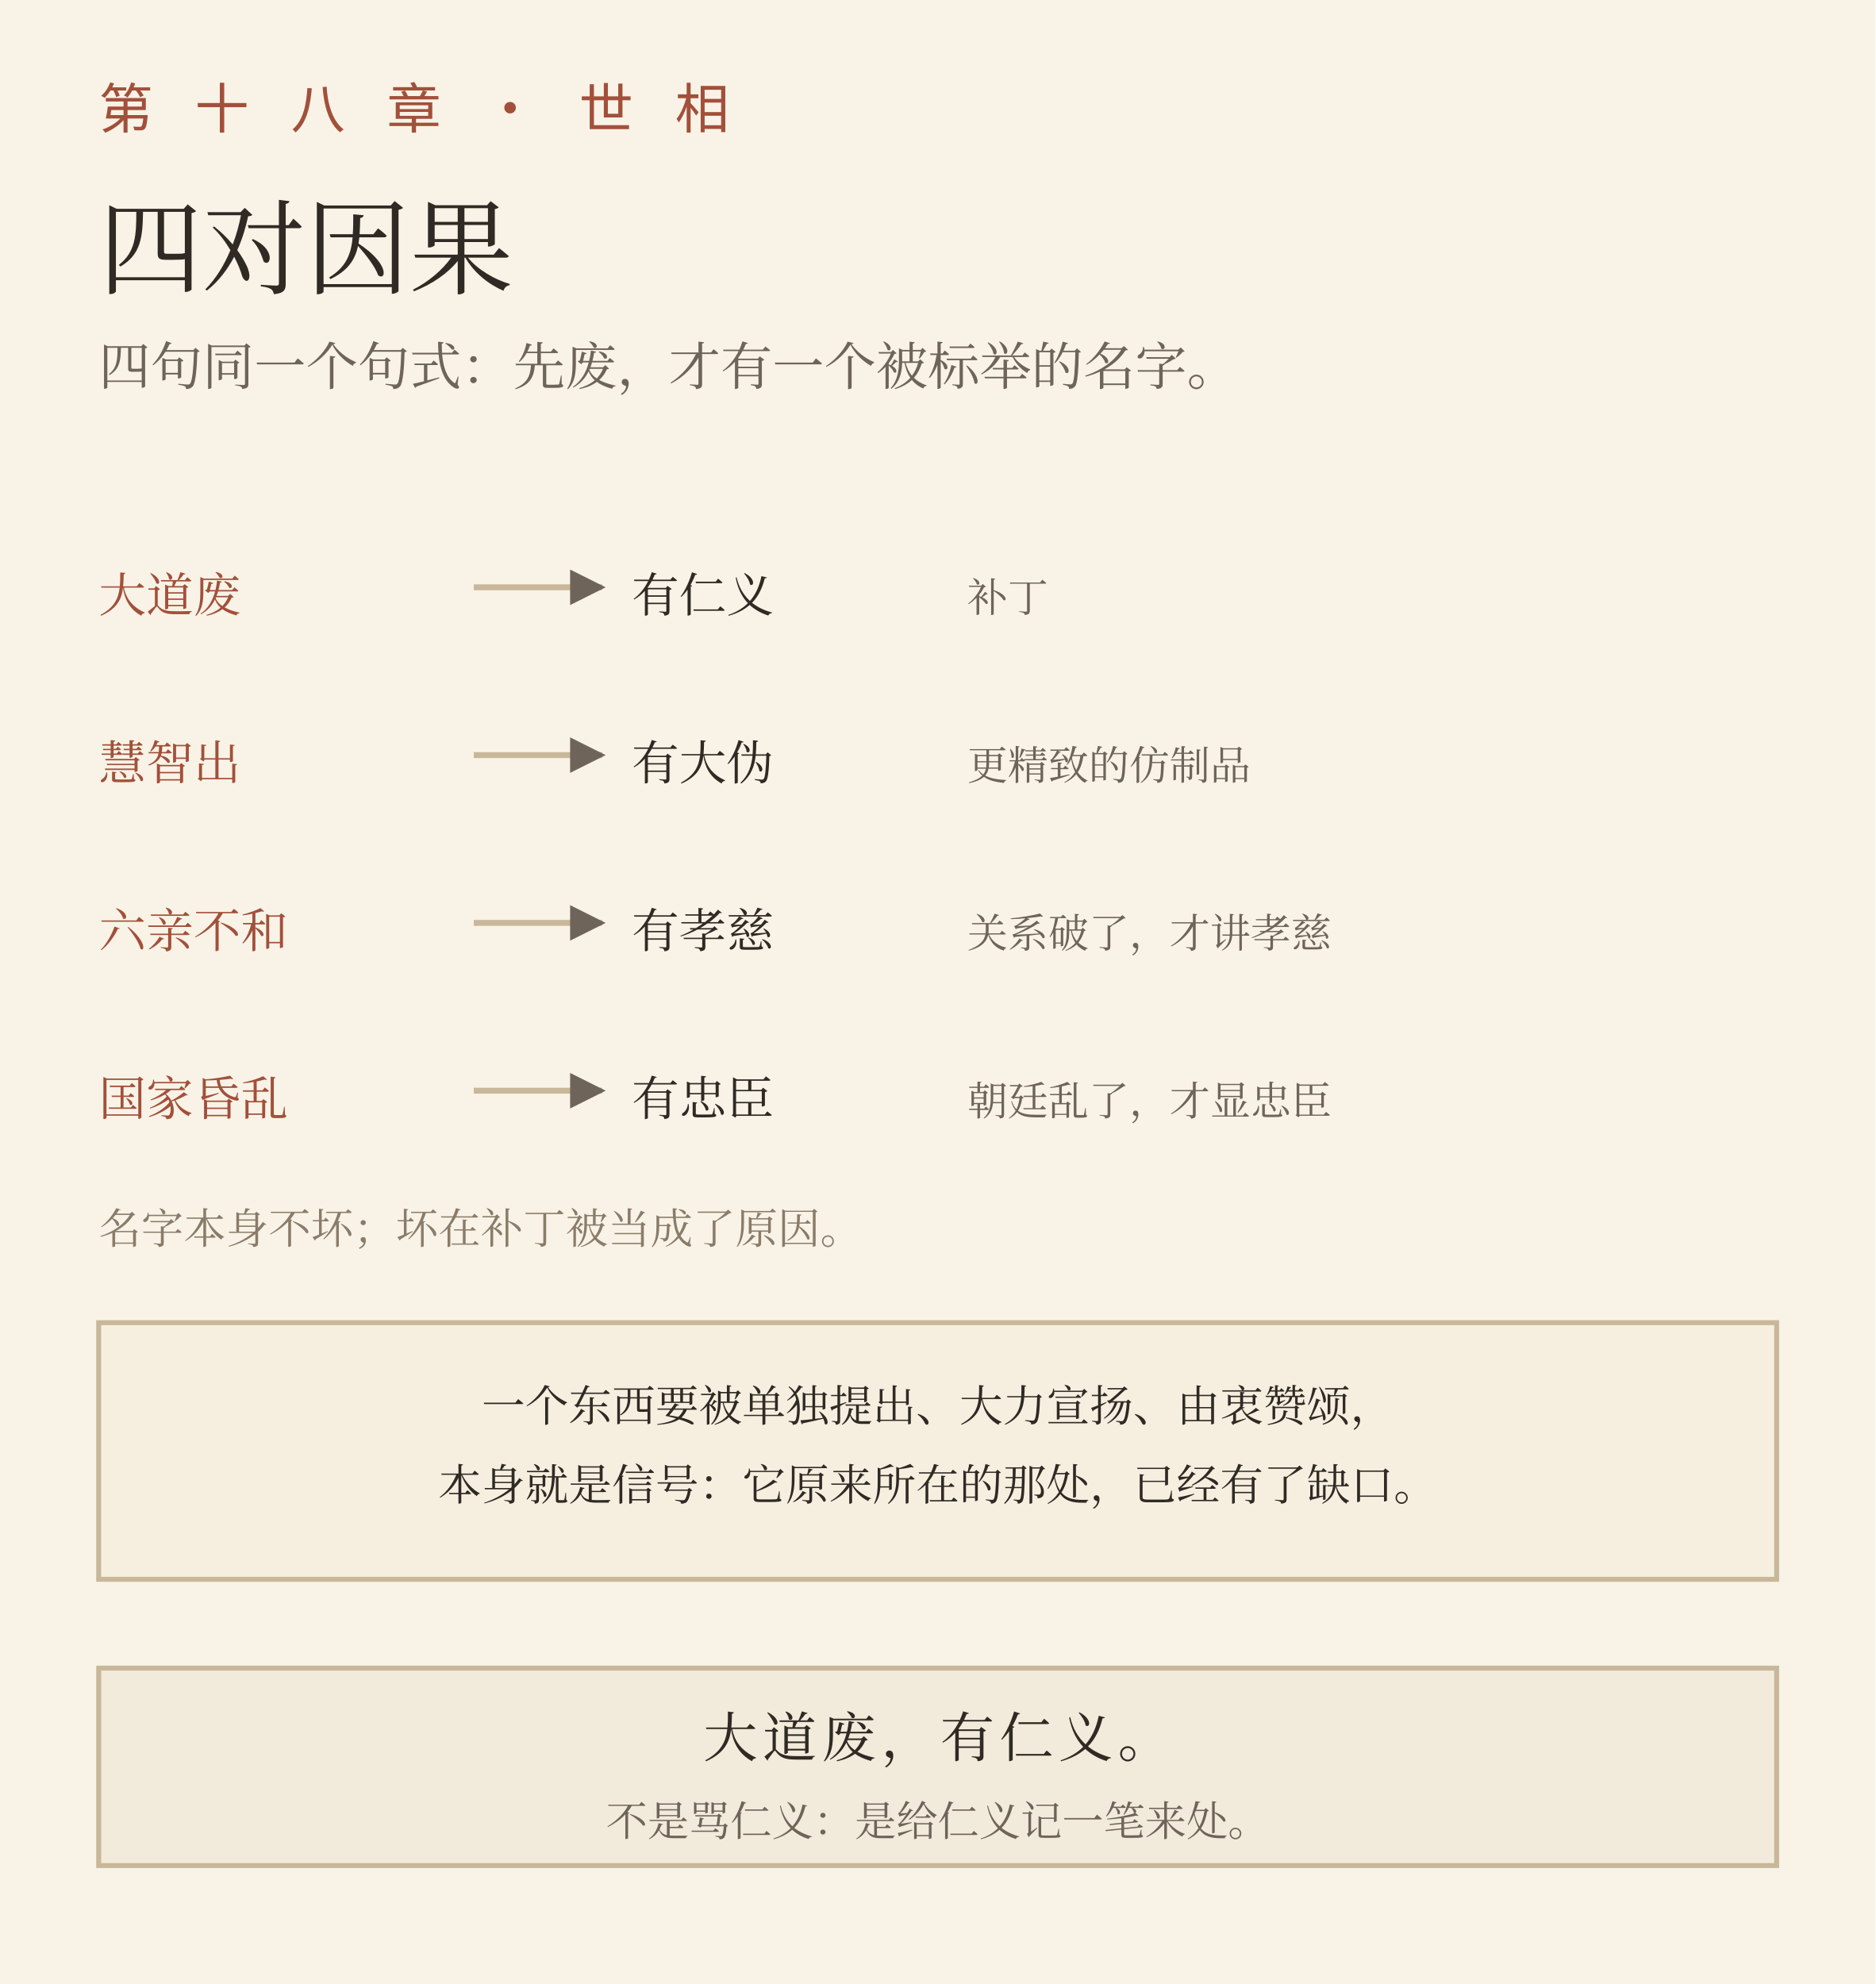
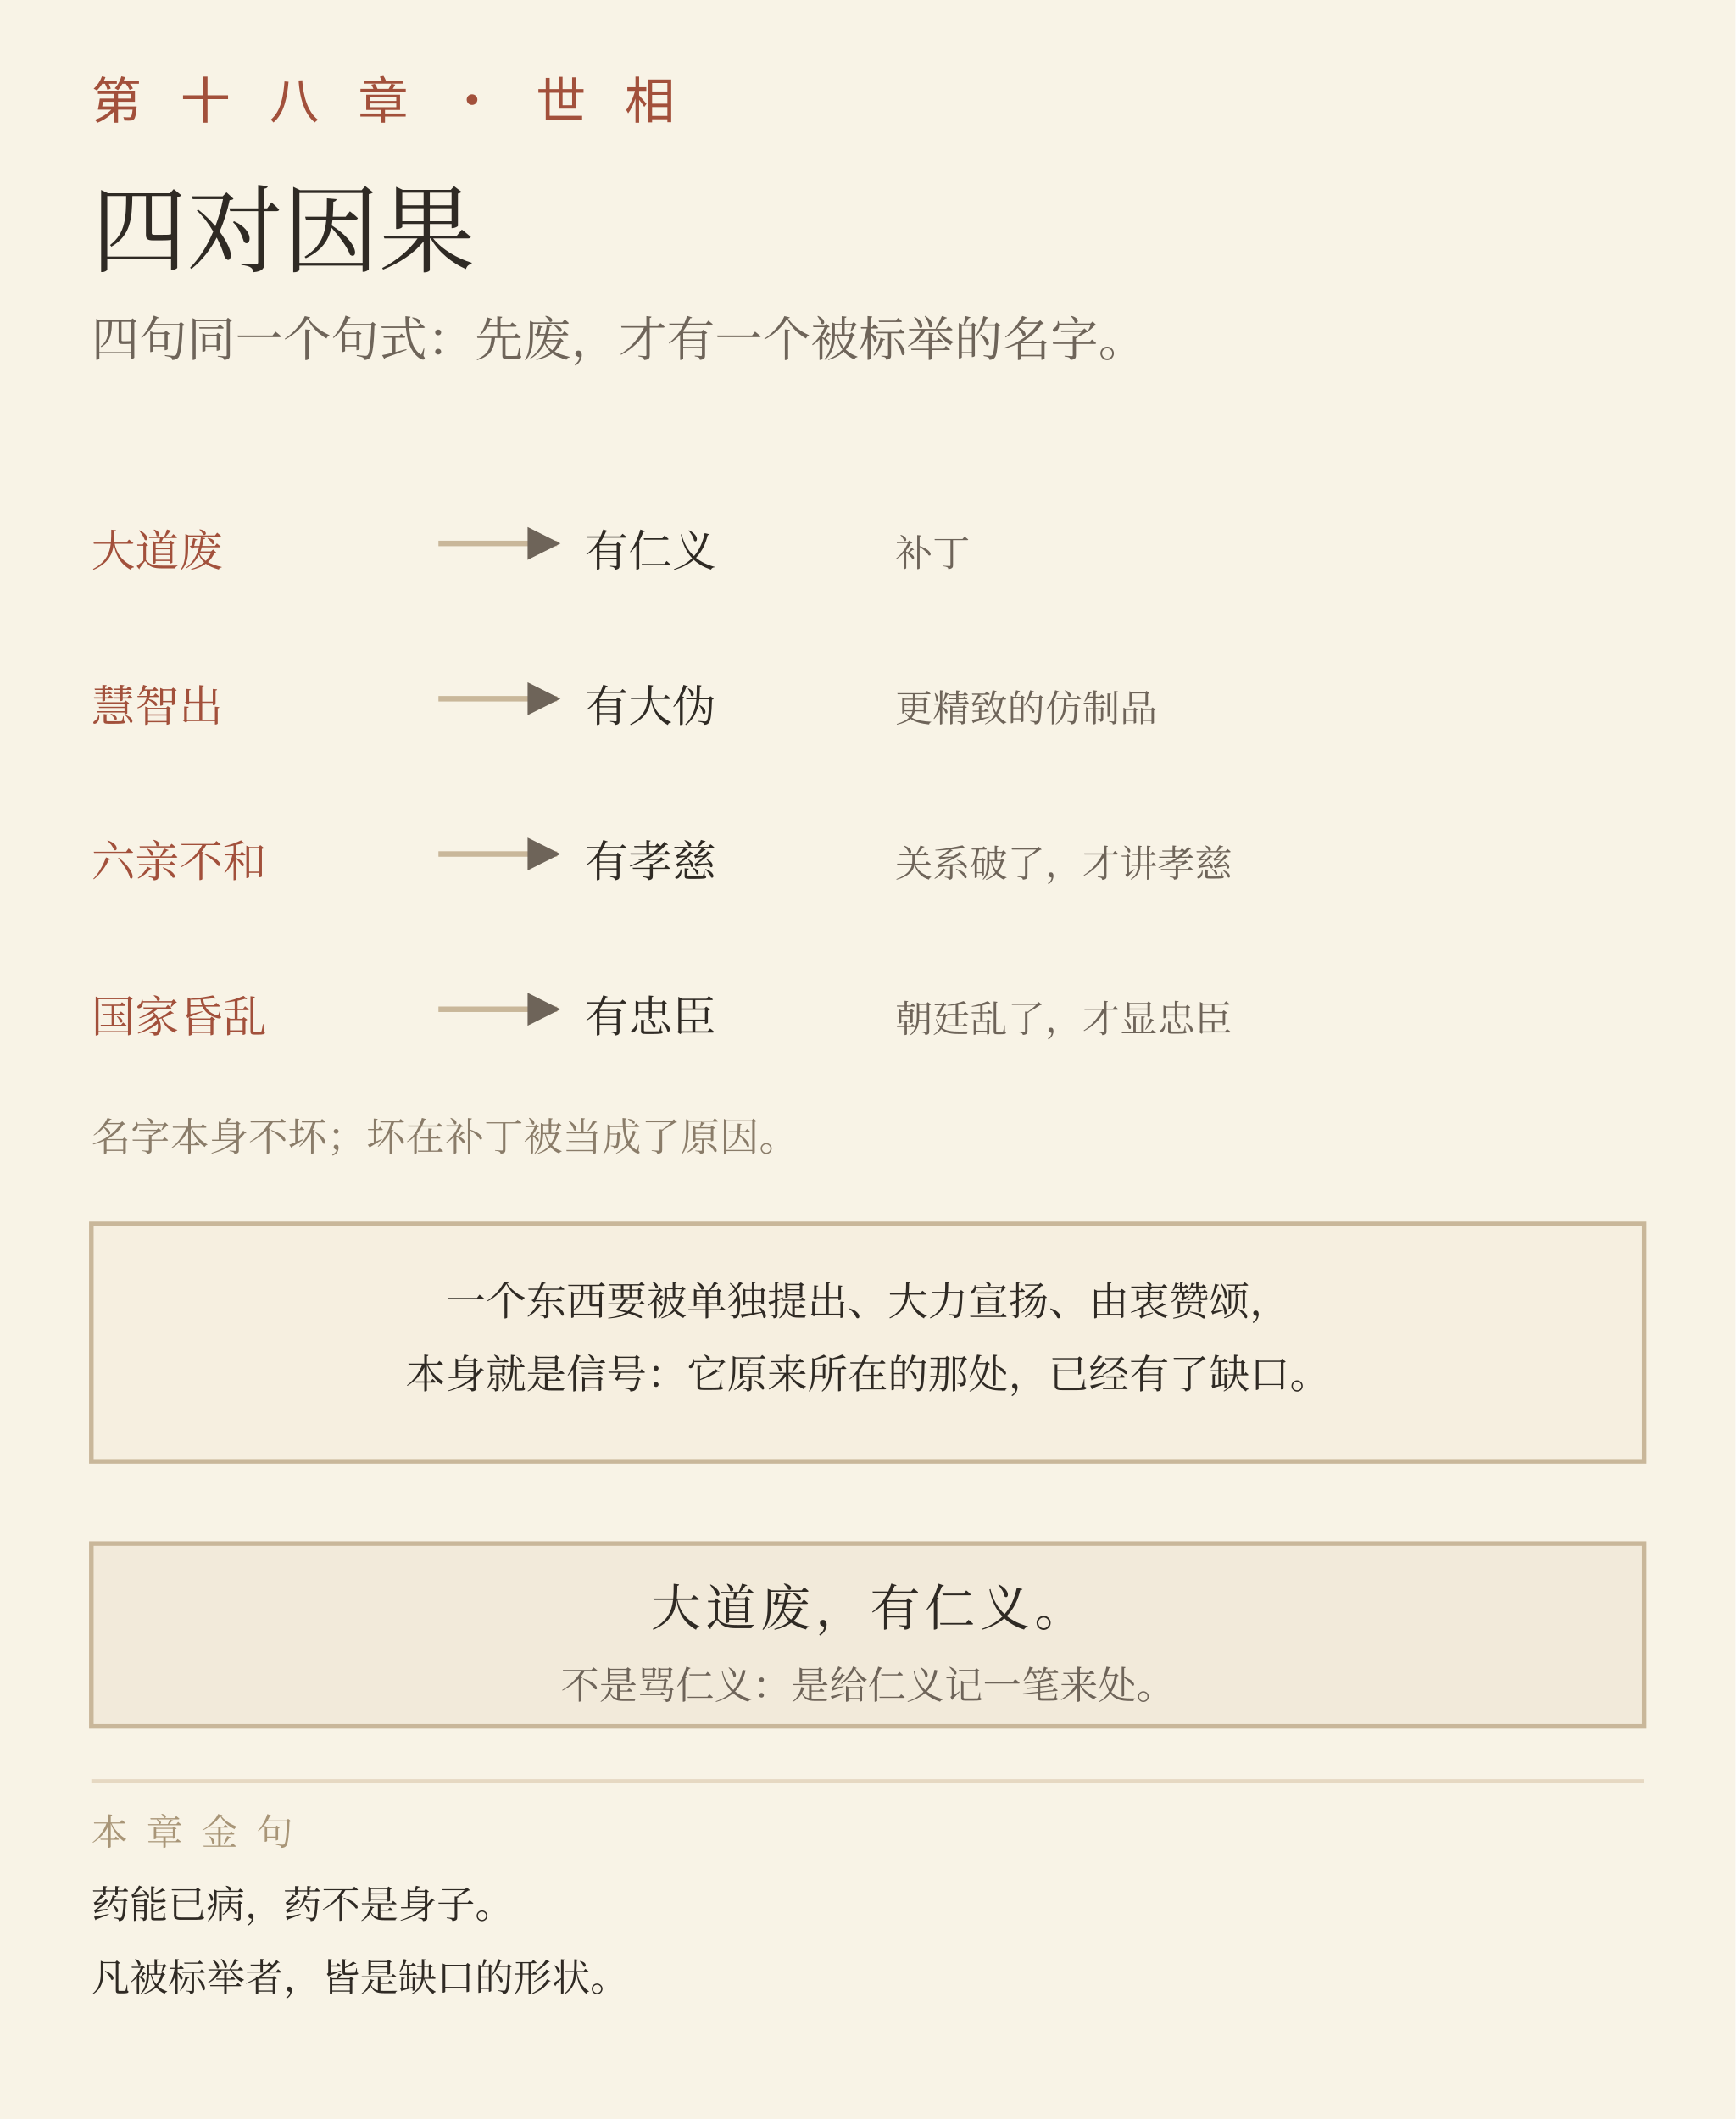
- <svg xmlns="http://www.w3.org/2000/svg" viewBox="0 0 380 402" role="img" aria-label="先有缺口，才有那个被举起来的名字" font-family="'Noto Serif CJK SC','Noto Serif SC','Songti SC',serif">
+ <svg xmlns="http://www.w3.org/2000/svg" viewBox="0 0 380 464" role="img" aria-label="先有缺口，才有那个被举起来的名字" font-family="'Noto Serif CJK SC','Noto Serif SC','Songti SC',serif">
  <defs>
    <marker id="arr" viewBox="0 0 10 10" refX="9" refY="5" markerWidth="6" markerHeight="6" orient="auto">
      <path d="M0 0 L10 5 L0 10 z" fill="#6E6459" />
    </marker>
    <marker id="arr2" viewBox="0 0 10 10" refX="9" refY="5" markerWidth="6" markerHeight="6" orient="auto">
      <path d="M0 0 L10 5 L0 10 z" fill="#4A5C55" />
    </marker>
    <marker id="arrL" viewBox="0 0 10 10" refX="1" refY="5" markerWidth="6" markerHeight="6" orient="auto">
      <path d="M10 0 L0 5 L10 10 z" fill="#4A5C55" />
    </marker>
    <marker id="arrS" viewBox="0 0 10 10" refX="9" refY="5" markerWidth="6" markerHeight="6" orient="auto">
      <path d="M0 0 L10 5 L0 10 z" fill="#A2503B" />
    </marker>
  </defs>
-   <rect x="0" y="0" width="380" height="402" fill="#F8F3E6" />
+   <rect x="0" y="0" width="380" height="464" fill="#F8F3E6" />
  <text x="20" y="26" font-size="11" fill="#A2503B" font-family="'Noto Sans CJK SC','Noto Sans SC',sans-serif" letter-spacing="3">第 十 八 章 · 世 相</text>
  <text x="20" y="58" font-size="21" fill="#2F2A24">四对因果</text>
  <text x="20" y="78" font-size="10.5" fill="#6E6459">四句同一个句式：先废，才有一个被标举的名字。</text>
  <text x="20" y="124" font-size="9.6" fill="#A2503B">大道废</text>
  <line x1="96" y1="119" x2="122" y2="119" stroke="#C9B79A" stroke-width="1.2" marker-end="url(#arr)" />
  <text x="128" y="124" font-size="9.6" fill="#2F2A24">有仁义</text>
  <text x="196" y="124" font-size="8.2" fill="#6E6459">补丁</text>
  <text x="20" y="158" font-size="9.6" fill="#A2503B">慧智出</text>
  <line x1="96" y1="153" x2="122" y2="153" stroke="#C9B79A" stroke-width="1.2" marker-end="url(#arr)" />
  <text x="128" y="158" font-size="9.6" fill="#2F2A24">有大伪</text>
  <text x="196" y="158" font-size="8.2" fill="#6E6459">更精致的仿制品</text>
  <text x="20" y="192" font-size="9.6" fill="#A2503B">六亲不和</text>
  <line x1="96" y1="187" x2="122" y2="187" stroke="#C9B79A" stroke-width="1.2" marker-end="url(#arr)" />
  <text x="128" y="192" font-size="9.6" fill="#2F2A24">有孝慈</text>
  <text x="196" y="192" font-size="8.2" fill="#6E6459">关系破了，才讲孝慈</text>
  <text x="20" y="226" font-size="9.6" fill="#A2503B">国家昏乱</text>
  <line x1="96" y1="221" x2="122" y2="221" stroke="#C9B79A" stroke-width="1.2" marker-end="url(#arr)" />
  <text x="128" y="226" font-size="9.6" fill="#2F2A24">有忠臣</text>
  <text x="196" y="226" font-size="8.2" fill="#6E6459">朝廷乱了，才显忠臣</text>
  <text x="20" y="252" font-size="8.6" fill="#8A7C69">名字本身不坏；坏在补丁被当成了原因。</text>
  <rect x="20" y="268" width="340" height="52" fill="#F6EFE0" stroke="#C9B79A" stroke-width="1.0" />
  <text x="190" y="288" font-size="8.8" fill="#2F2A24" text-anchor="middle">一个东西要被单独提出、大力宣扬、由衷赞颂，</text>
  <text x="190" y="304" font-size="8.8" fill="#2F2A24" text-anchor="middle">本身就是信号：它原来所在的那处，已经有了缺口。</text>
  <rect x="20" y="338" width="340" height="40" fill="#F2EADA" stroke="#C9B79A" stroke-width="1.0" />
  <text x="190" y="356" font-size="11" fill="#2F2A24" text-anchor="middle" letter-spacing="1">大道废，有仁义。</text>
  <text x="190" y="372" font-size="8.4" fill="#6E6459" text-anchor="middle">不是骂仁义：是给仁义记一笔来处。</text>
+   <line x1="20" y1="390" x2="360" y2="390" stroke="#E6D8C2" stroke-width="0.8" />
+   <text x="20" y="404" font-size="8.0" fill="#A89577" letter-spacing="1">本 章 金 句</text>
+   <text x="20" y="420" font-size="8.4" fill="#2F2A24">药能已病，药不是身子。</text>
+   <text x="20" y="436" font-size="8.4" fill="#2F2A24">凡被标举者，皆是缺口的形状。</text>
</svg>
